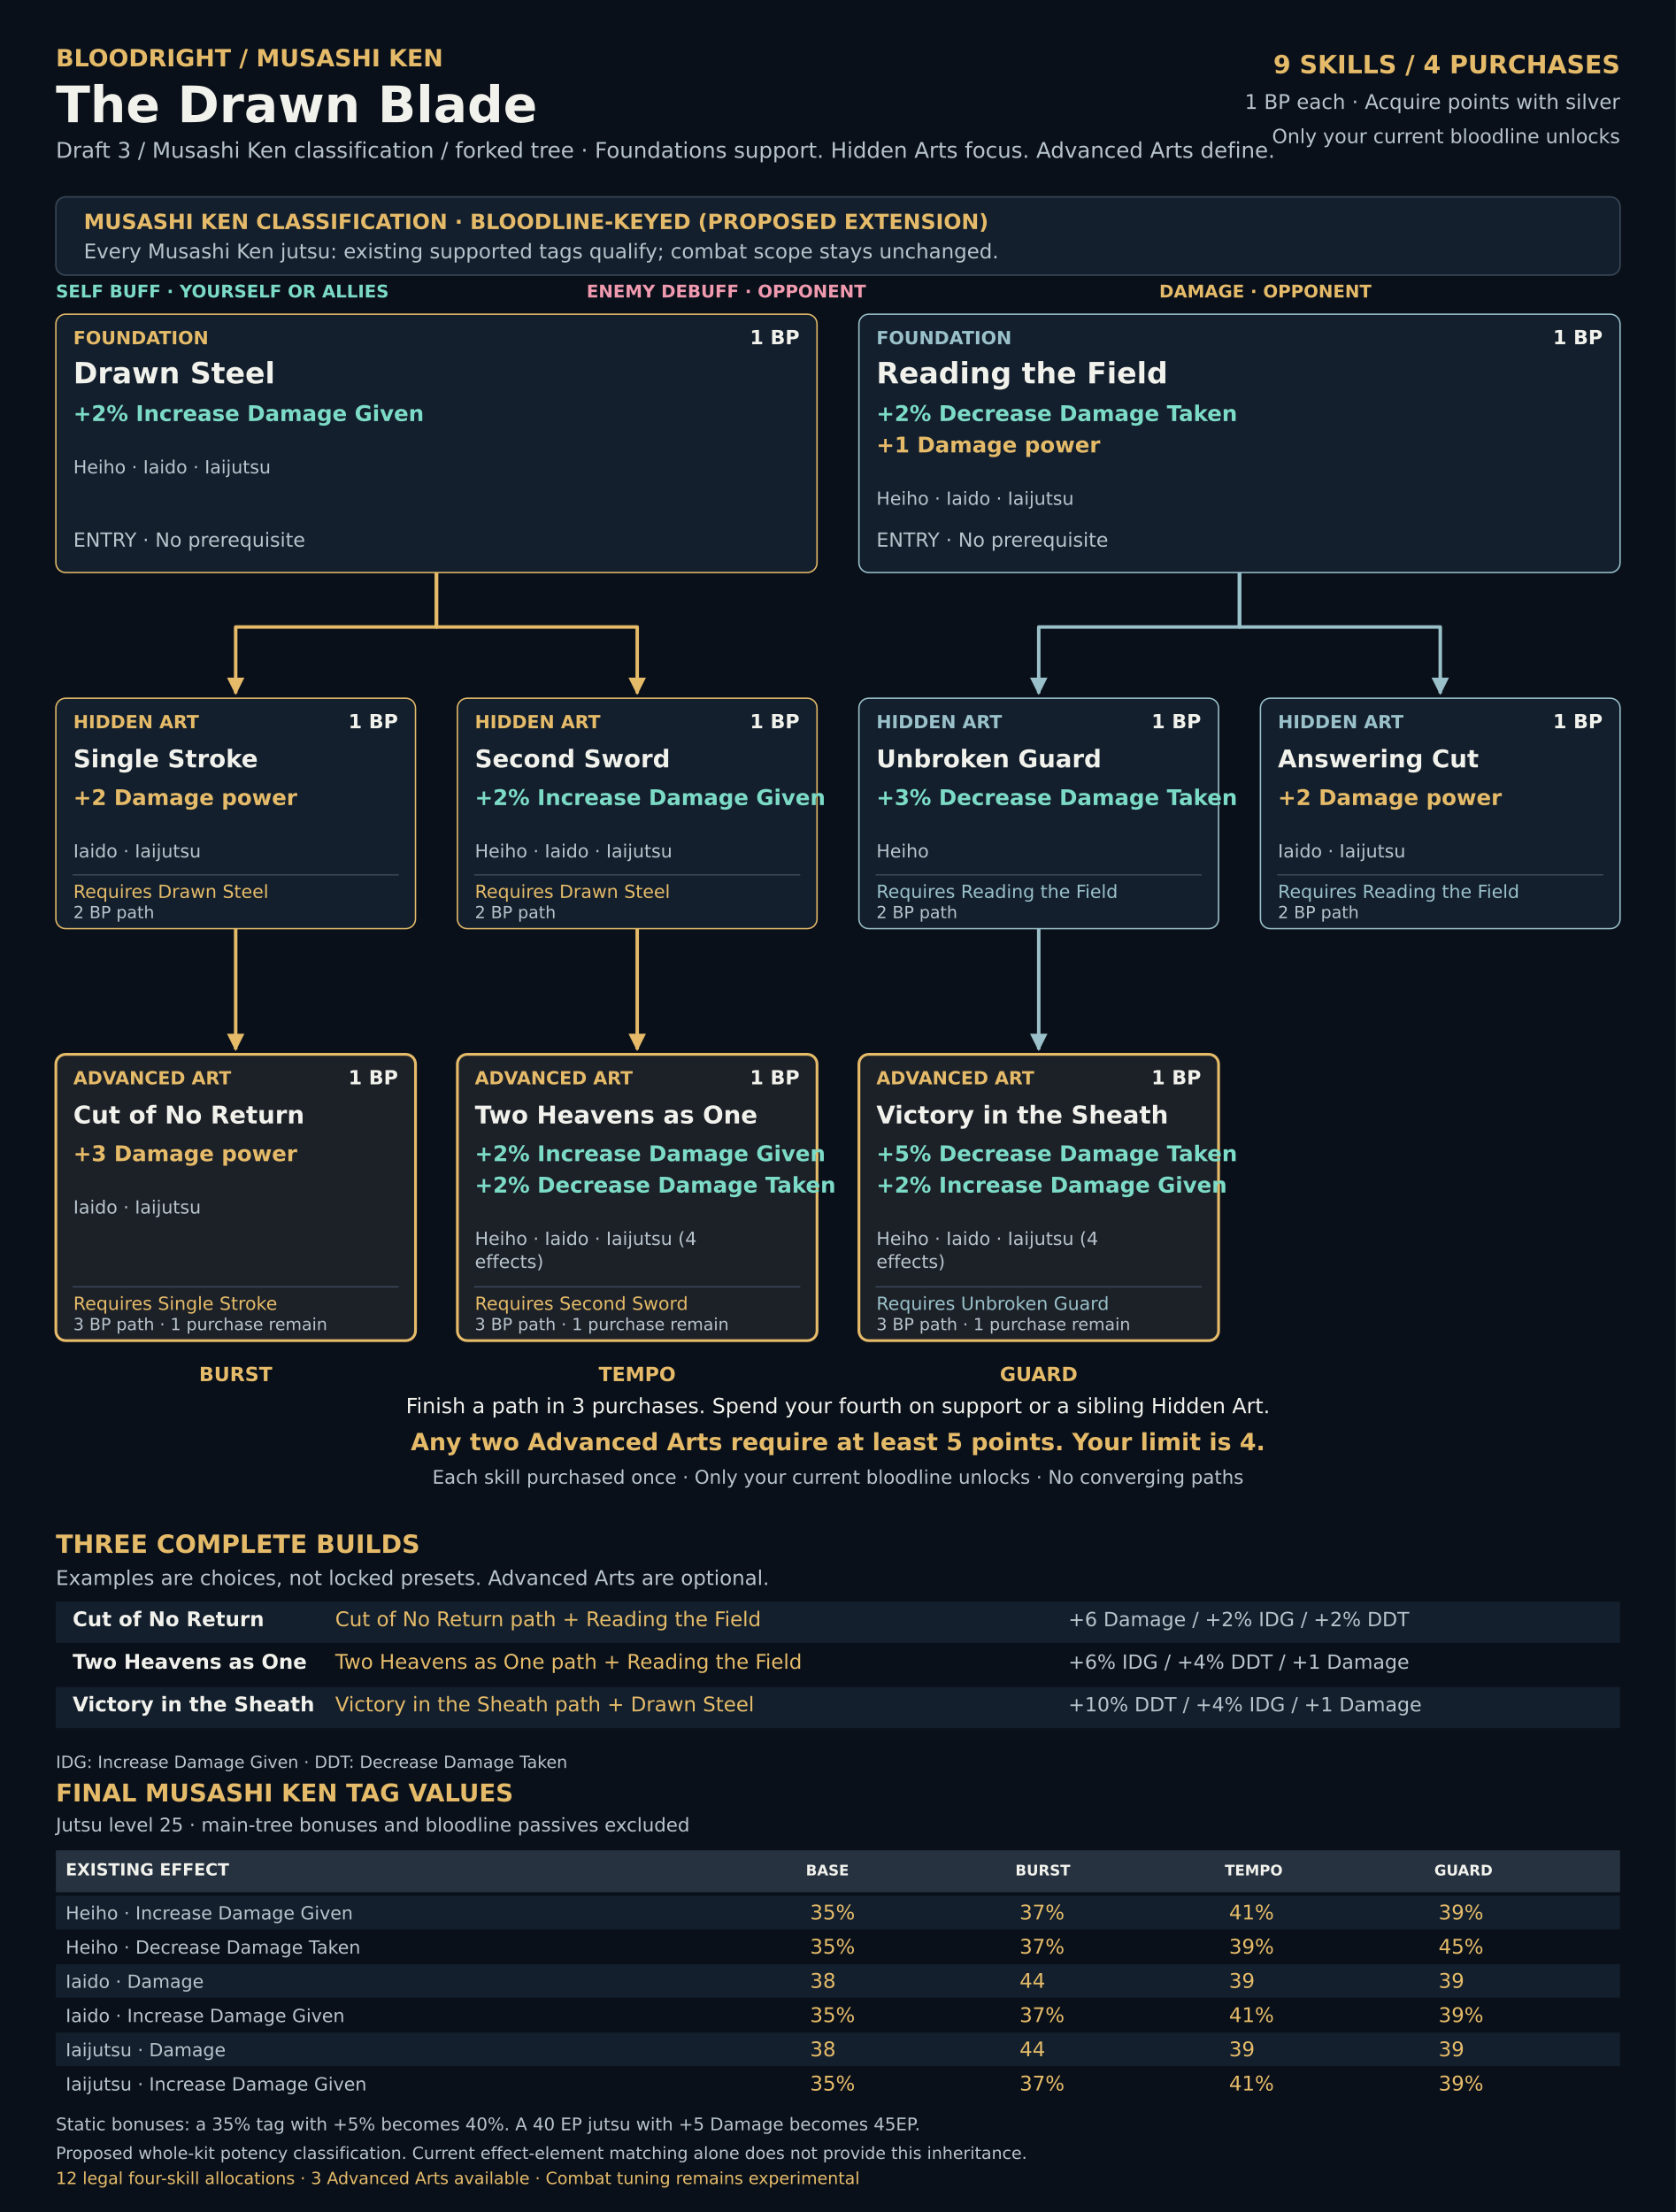
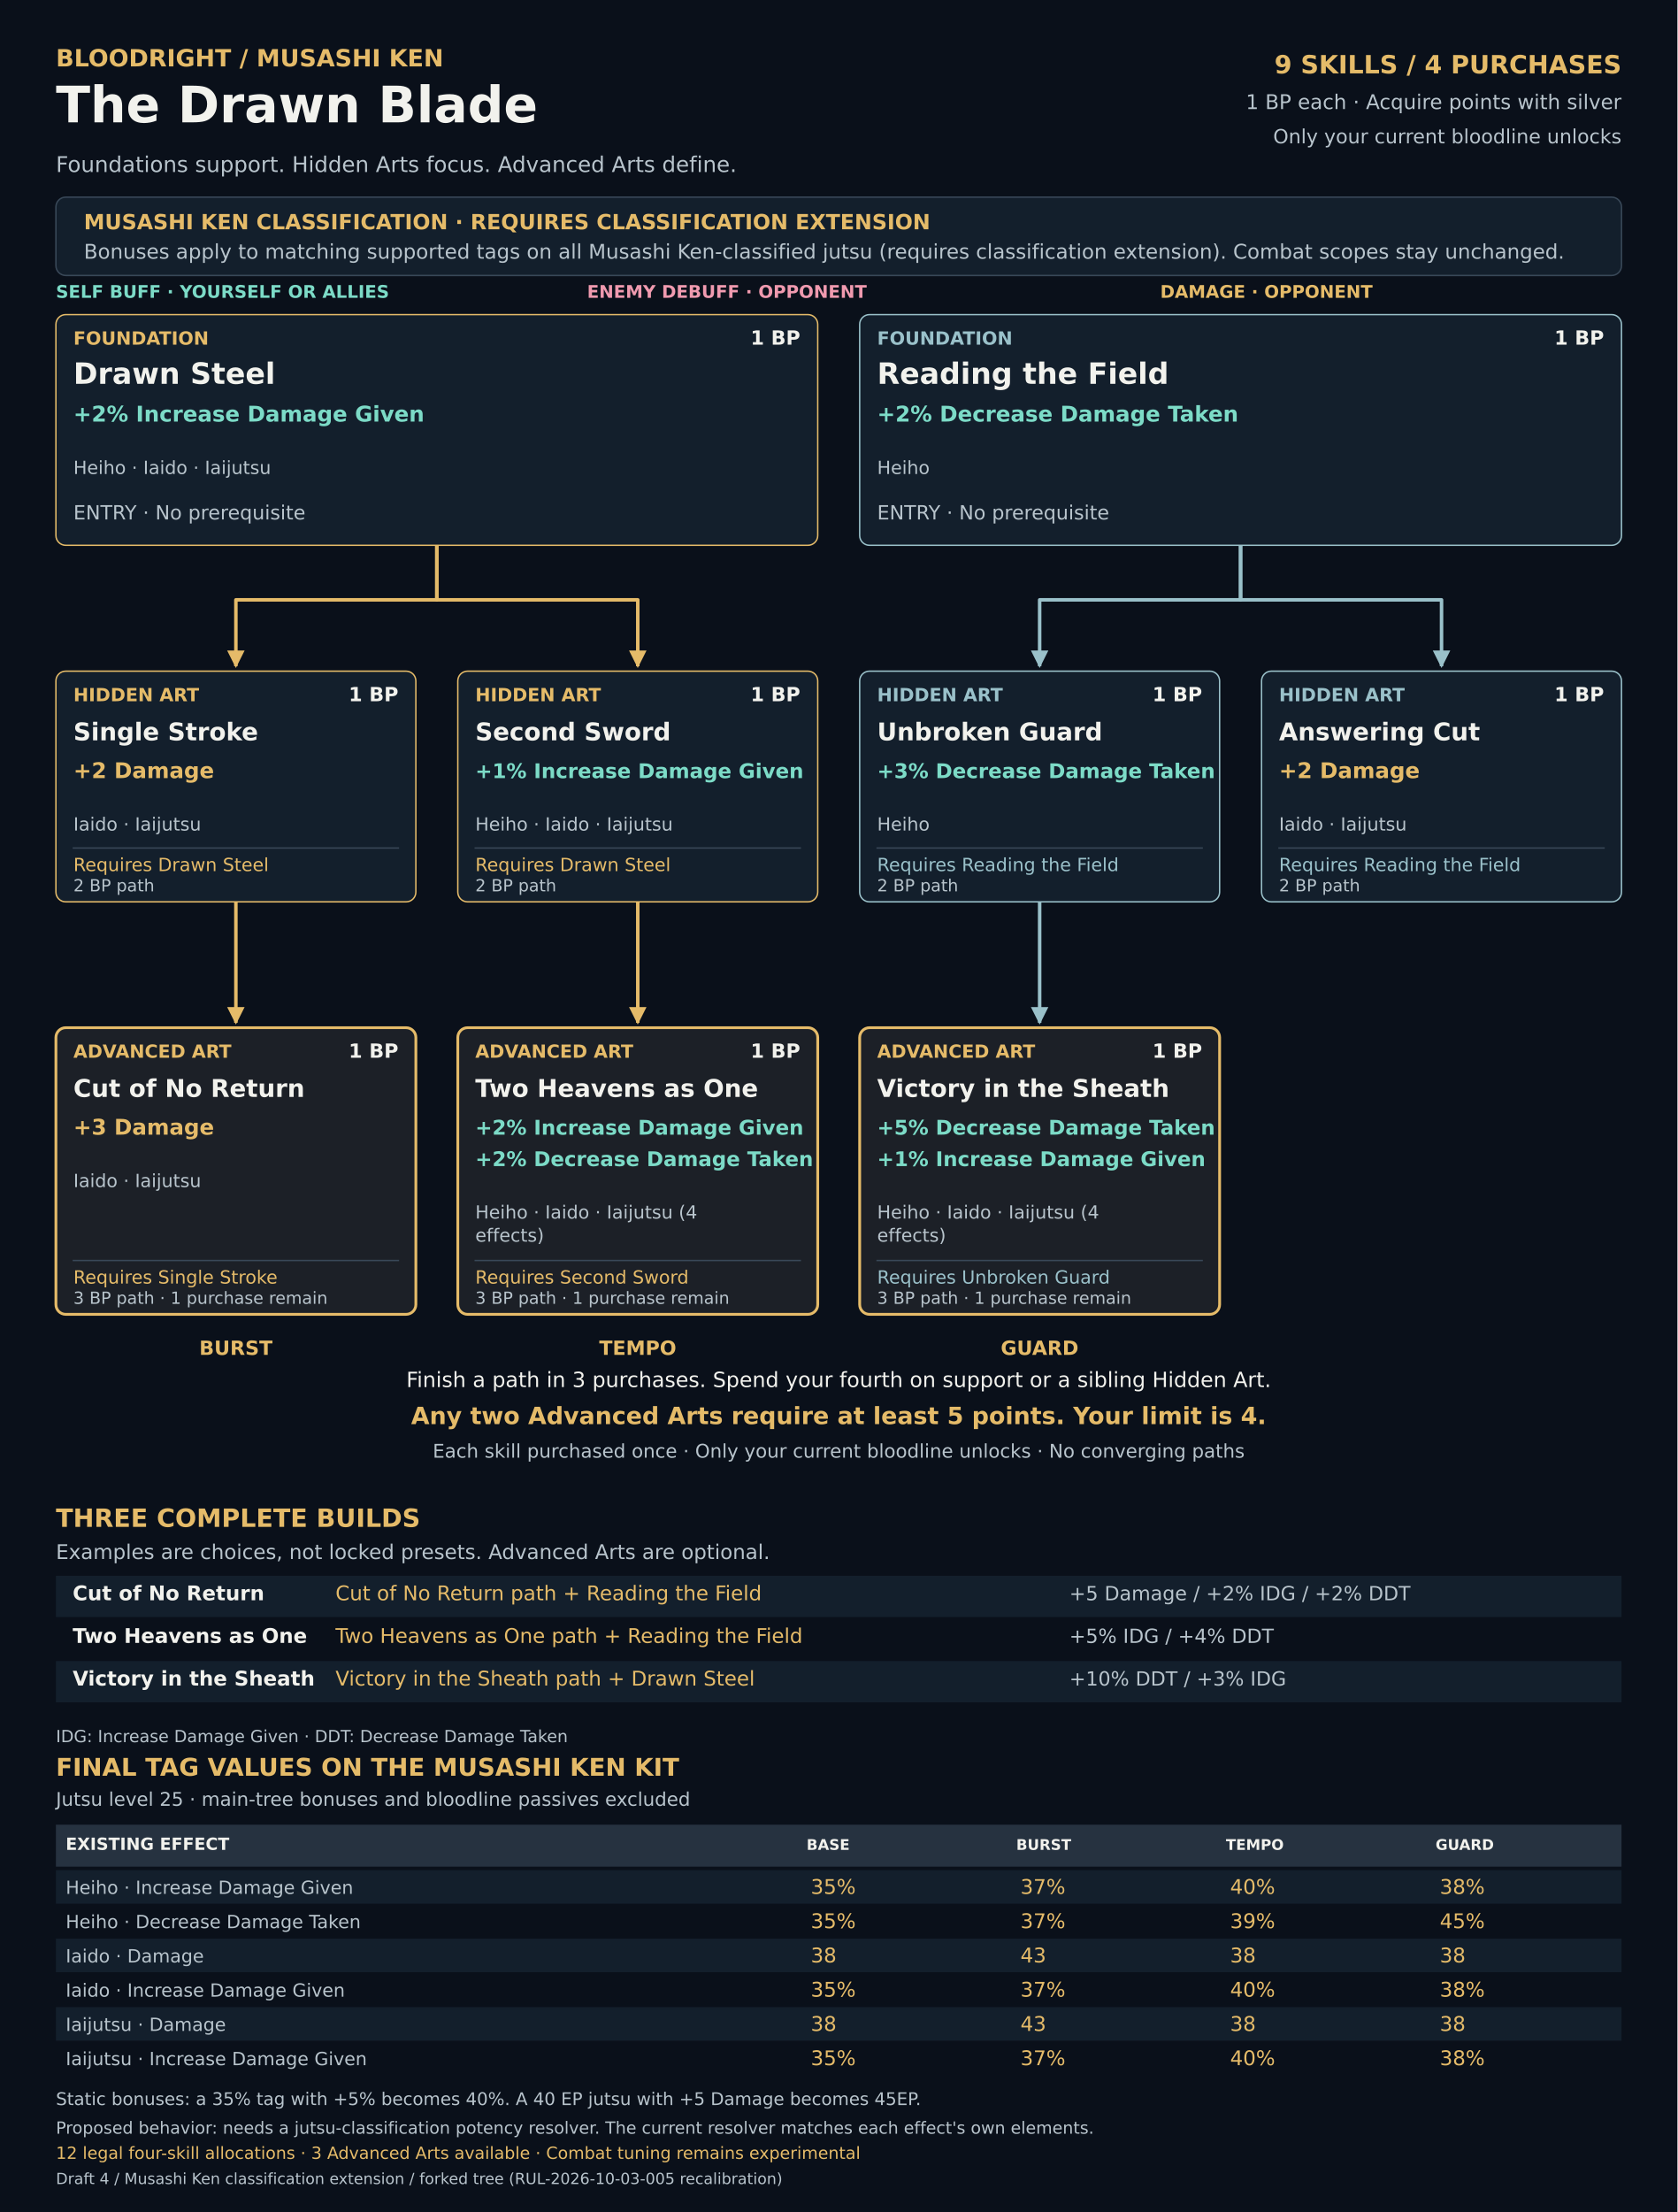
- <svg xmlns="http://www.w3.org/2000/svg" width="2400" height="3168" viewBox="0 0 2400 3168" role="img" aria-labelledby="title desc">
+ <svg xmlns="http://www.w3.org/2000/svg" width="2400" height="3164" viewBox="0 0 2400 3164" role="img" aria-labelledby="title desc">
  <defs>
    <marker id="arrow-0" viewBox="0 0 10 10" refX="9" refY="5" markerWidth="5" markerHeight="5" orient="auto">
      <path d="M0 0L10 5L0 10Z" fill="#e5bb69" />
    </marker>
    <marker id="arrow-1" viewBox="0 0 10 10" refX="9" refY="5" markerWidth="5" markerHeight="5" orient="auto">
      <path d="M0 0L10 5L0 10Z" fill="#9ac1ca" />
    </marker>
    <marker id="arrow-2" viewBox="0 0 10 10" refX="9" refY="5" markerWidth="5" markerHeight="5" orient="auto">
      <path d="M0 0L10 5L0 10Z" fill="#b8d98d" />
    </marker>
    <marker id="arrow-3" viewBox="0 0 10 10" refX="9" refY="5" markerWidth="5" markerHeight="5" orient="auto">
      <path d="M0 0L10 5L0 10Z" fill="#d9a6e0" />
    </marker>
  </defs>
  <g font-family="DejaVu Sans, sans-serif">
-     <rect x="0" y="0" width="2400" height="3168" rx="0" fill="#0a101a" />
+     <rect x="0" y="0" width="2400" height="3164" rx="0" fill="#0a101a" />
    <text x="80" y="95" font-size="34" font-weight="700" fill="#e5bb69" text-anchor="start">BLOODRIGHT / MUSASHI KEN</text>
    <text x="80" y="175" font-size="72" font-weight="700" fill="#f2f2ed" text-anchor="start">The Drawn Blade</text>
-     <text x="80" y="226" font-size="31" font-weight="400" fill="#b8c4cc" text-anchor="start">Draft 3 / Musashi Ken classification / forked tree · Foundations support. Hidden Arts focus. Advanced Arts define.</text>
+     <text x="80" y="246" font-size="31" font-weight="400" fill="#b8c4cc" text-anchor="start">Foundations support. Hidden Arts focus. Advanced Arts define.</text>
    <text x="2320" y="105" font-size="36" font-weight="700" fill="#e5bb69" text-anchor="end">9 SKILLS  /  4 PURCHASES</text>
    <text x="2320" y="156" font-size="29" font-weight="400" fill="#b8c4cc" text-anchor="end">1 BP each · Acquire points with silver</text>
    <text x="2320" y="205" font-size="28" font-weight="400" fill="#b8c4cc" text-anchor="end">Only your current bloodline unlocks</text>
    <rect x="80" y="282" width="2240" height="112" rx="14" fill="#131f2c" stroke="#394858" stroke-width="2" />
-     <text x="120" y="328" font-size="30" font-weight="700" fill="#e5bb69" text-anchor="start">MUSASHI KEN CLASSIFICATION · BLOODLINE-KEYED (PROPOSED EXTENSION)</text>
-     <text x="120" y="370" font-size="29" font-weight="400" fill="#b8c4cc" text-anchor="start">Every Musashi Ken jutsu: existing supported tags qualify; combat scope stays unchanged.</text>
+     <text x="120" y="328" font-size="30" font-weight="700" fill="#e5bb69" text-anchor="start">MUSASHI KEN CLASSIFICATION · REQUIRES CLASSIFICATION EXTENSION</text>
+     <text x="120" y="370" font-size="29" font-weight="400" fill="#b8c4cc" text-anchor="start">Bonuses apply to matching supported tags on all Musashi Ken-classified jutsu (requires classification extension). Combat scopes stay unchanged.</text>
    <text x="80" y="426" font-size="25" font-weight="700" fill="#7cdbc7" text-anchor="start">SELF BUFF · YOURSELF OR ALLIES</text>
    <text x="840" y="426" font-size="25" font-weight="700" fill="#f09aaf" text-anchor="start">ENEMY DEBUFF · OPPONENT</text>
    <text x="1660" y="426" font-size="25" font-weight="700" fill="#e5bb69" text-anchor="start">DAMAGE · OPPONENT</text>
-     <path id="edge-02-03" data-from="02" data-to="03" d="M337.5 1330 V1503" fill="none" stroke="#e5bb69" stroke-width="5" stroke-linejoin="round" marker-end="url(#arrow-0)" />
-     <path id="edge-04-05" data-from="04" data-to="05" d="M912.5 1330 V1503" fill="none" stroke="#e5bb69" stroke-width="5" stroke-linejoin="round" marker-end="url(#arrow-0)" />
-     <path id="edge-01-02" data-from="01" data-to="02" d="M625 820 V898 H337.5 V993" fill="none" stroke="#e5bb69" stroke-width="5" stroke-linejoin="round" marker-end="url(#arrow-0)" />
-     <path id="edge-01-04" data-from="01" data-to="04" d="M625 820 V898 H912.5 V993" fill="none" stroke="#e5bb69" stroke-width="5" stroke-linejoin="round" marker-end="url(#arrow-0)" />
-     <path id="edge-07-08" data-from="07" data-to="08" d="M1487.5 1330 V1503" fill="none" stroke="#9ac1ca" stroke-width="5" stroke-linejoin="round" marker-end="url(#arrow-1)" />
-     <path id="edge-06-07" data-from="06" data-to="07" d="M1775 820 V898 H1487.5 V993" fill="none" stroke="#9ac1ca" stroke-width="5" stroke-linejoin="round" marker-end="url(#arrow-1)" />
-     <path id="edge-06-09" data-from="06" data-to="09" d="M1775 820 V898 H2062.5 V993" fill="none" stroke="#9ac1ca" stroke-width="5" stroke-linejoin="round" marker-end="url(#arrow-1)" />
+     <path id="edge-02-03" data-from="02" data-to="03" d="M337.5 1290 V1463" fill="none" stroke="#e5bb69" stroke-width="5" stroke-linejoin="round" marker-end="url(#arrow-0)" />
+     <path id="edge-04-05" data-from="04" data-to="05" d="M912.5 1290 V1463" fill="none" stroke="#e5bb69" stroke-width="5" stroke-linejoin="round" marker-end="url(#arrow-0)" />
+     <path id="edge-01-02" data-from="01" data-to="02" d="M625 780 V858 H337.5 V953" fill="none" stroke="#e5bb69" stroke-width="5" stroke-linejoin="round" marker-end="url(#arrow-0)" />
+     <path id="edge-01-04" data-from="01" data-to="04" d="M625 780 V858 H912.5 V953" fill="none" stroke="#e5bb69" stroke-width="5" stroke-linejoin="round" marker-end="url(#arrow-0)" />
+     <path id="edge-07-08" data-from="07" data-to="08" d="M1487.5 1290 V1463" fill="none" stroke="#9ac1ca" stroke-width="5" stroke-linejoin="round" marker-end="url(#arrow-1)" />
+     <path id="edge-06-07" data-from="06" data-to="07" d="M1775 780 V858 H1487.5 V953" fill="none" stroke="#9ac1ca" stroke-width="5" stroke-linejoin="round" marker-end="url(#arrow-1)" />
+     <path id="edge-06-09" data-from="06" data-to="09" d="M1775 780 V858 H2062.5 V953" fill="none" stroke="#9ac1ca" stroke-width="5" stroke-linejoin="round" marker-end="url(#arrow-1)" />
    <g id="node-01" data-cost="1" data-prerequisites="" data-potency-classification="Musashi Ken">
-       <rect x="80" y="450" width="1090" height="370" rx="14" fill="#131f2c" stroke="#e5bb69" stroke-width="2" />
+       <rect x="80" y="450" width="1090" height="330" rx="14" fill="#131f2c" stroke="#e5bb69" stroke-width="2" />
      <text x="105.0" y="493" font-size="26" font-weight="700" fill="#e5bb69" text-anchor="start">FOUNDATION</text>
      <text x="1145.0" y="493" font-size="28" font-weight="700" fill="#f2f2ed" text-anchor="end">1 BP</text>
      <text x="105.0" y="549" font-size="42" font-weight="700" fill="#f2f2ed" text-anchor="start">Drawn Steel</text>
      <text x="105.0" y="603" font-size="31" font-weight="700" fill="#7cdbc7" text-anchor="start">+2% Increase Damage Given</text>
      <text x="105.0" y="678" font-size="26" font-weight="400" fill="#b8c4cc" text-anchor="start">Heiho · Iaido · Iaijutsu</text>
-       <text x="105.0" y="783" font-size="28" font-weight="400" fill="#b8c4cc" text-anchor="start">ENTRY · No prerequisite</text>
+       <text x="105.0" y="743" font-size="28" font-weight="400" fill="#b8c4cc" text-anchor="start">ENTRY · No prerequisite</text>
    </g>
    <g id="node-06" data-cost="1" data-prerequisites="" data-potency-classification="Musashi Ken">
-       <rect x="1230" y="450" width="1090" height="370" rx="14" fill="#131f2c" stroke="#9ac1ca" stroke-width="2" />
+       <rect x="1230" y="450" width="1090" height="330" rx="14" fill="#131f2c" stroke="#9ac1ca" stroke-width="2" />
      <text x="1255.0" y="493" font-size="26" font-weight="700" fill="#9ac1ca" text-anchor="start">FOUNDATION</text>
      <text x="2295.0" y="493" font-size="28" font-weight="700" fill="#f2f2ed" text-anchor="end">1 BP</text>
      <text x="1255.0" y="549" font-size="42" font-weight="700" fill="#f2f2ed" text-anchor="start">Reading the Field</text>
      <text x="1255.0" y="603" font-size="31" font-weight="700" fill="#7cdbc7" text-anchor="start">+2% Decrease Damage Taken</text>
-       <text x="1255.0" y="648" font-size="31" font-weight="700" fill="#e5bb69" text-anchor="start">+1 Damage power</text>
-       <text x="1255.0" y="723" font-size="26" font-weight="400" fill="#b8c4cc" text-anchor="start">Heiho · Iaido · Iaijutsu</text>
-       <text x="1255.0" y="783" font-size="28" font-weight="400" fill="#b8c4cc" text-anchor="start">ENTRY · No prerequisite</text>
+       <text x="1255.0" y="678" font-size="26" font-weight="400" fill="#b8c4cc" text-anchor="start">Heiho</text>
+       <text x="1255.0" y="743" font-size="28" font-weight="400" fill="#b8c4cc" text-anchor="start">ENTRY · No prerequisite</text>
    </g>
    <g id="node-02" data-cost="1" data-prerequisites="01" data-potency-classification="Musashi Ken">
-       <rect x="80" y="1000" width="515" height="330" rx="14" fill="#131f2c" stroke="#e5bb69" stroke-width="2" />
-       <text x="105.0" y="1043" font-size="26" font-weight="700" fill="#e5bb69" text-anchor="start">HIDDEN ART</text>
-       <text x="570.0" y="1043" font-size="28" font-weight="700" fill="#f2f2ed" text-anchor="end">1 BP</text>
-       <text x="105.0" y="1099" font-size="35" font-weight="700" fill="#f2f2ed" text-anchor="start">Single Stroke</text>
-       <text x="105.0" y="1153" font-size="31" font-weight="700" fill="#e5bb69" text-anchor="start">+2 Damage power</text>
-       <text x="105.0" y="1228" font-size="26" font-weight="400" fill="#b8c4cc" text-anchor="start">Iaido · Iaijutsu</text>
-       <path d="M104 1253 L571 1253" fill="none" stroke="#394858" stroke-width="2" />
-       <text x="105.0" y="1286" font-size="26" font-weight="400" fill="#e5bb69" text-anchor="start">Requires Drawn Steel</text>
-       <text x="105.0" y="1315" font-size="24" font-weight="400" fill="#b8c4cc" text-anchor="start">2 BP path</text>
+       <rect x="80" y="960" width="515" height="330" rx="14" fill="#131f2c" stroke="#e5bb69" stroke-width="2" />
+       <text x="105.0" y="1003" font-size="26" font-weight="700" fill="#e5bb69" text-anchor="start">HIDDEN ART</text>
+       <text x="570.0" y="1003" font-size="28" font-weight="700" fill="#f2f2ed" text-anchor="end">1 BP</text>
+       <text x="105.0" y="1059" font-size="35" font-weight="700" fill="#f2f2ed" text-anchor="start">Single Stroke</text>
+       <text x="105.0" y="1113" font-size="31" font-weight="700" fill="#e5bb69" text-anchor="start">+2 Damage</text>
+       <text x="105.0" y="1188" font-size="26" font-weight="400" fill="#b8c4cc" text-anchor="start">Iaido · Iaijutsu</text>
+       <path d="M104 1213 L571 1213" fill="none" stroke="#394858" stroke-width="2" />
+       <text x="105.0" y="1246" font-size="26" font-weight="400" fill="#e5bb69" text-anchor="start">Requires Drawn Steel</text>
+       <text x="105.0" y="1275" font-size="24" font-weight="400" fill="#b8c4cc" text-anchor="start">2 BP path</text>
    </g>
    <g id="node-04" data-cost="1" data-prerequisites="01" data-potency-classification="Musashi Ken">
-       <rect x="655" y="1000" width="515" height="330" rx="14" fill="#131f2c" stroke="#e5bb69" stroke-width="2" />
-       <text x="680.0" y="1043" font-size="26" font-weight="700" fill="#e5bb69" text-anchor="start">HIDDEN ART</text>
-       <text x="1145.0" y="1043" font-size="28" font-weight="700" fill="#f2f2ed" text-anchor="end">1 BP</text>
-       <text x="680.0" y="1099" font-size="35" font-weight="700" fill="#f2f2ed" text-anchor="start">Second Sword</text>
-       <text x="680.0" y="1153" font-size="31" font-weight="700" fill="#7cdbc7" text-anchor="start">+2% Increase Damage Given</text>
-       <text x="680.0" y="1228" font-size="26" font-weight="400" fill="#b8c4cc" text-anchor="start">Heiho · Iaido · Iaijutsu</text>
-       <path d="M679 1253 L1146 1253" fill="none" stroke="#394858" stroke-width="2" />
-       <text x="680.0" y="1286" font-size="26" font-weight="400" fill="#e5bb69" text-anchor="start">Requires Drawn Steel</text>
-       <text x="680.0" y="1315" font-size="24" font-weight="400" fill="#b8c4cc" text-anchor="start">2 BP path</text>
+       <rect x="655" y="960" width="515" height="330" rx="14" fill="#131f2c" stroke="#e5bb69" stroke-width="2" />
+       <text x="680.0" y="1003" font-size="26" font-weight="700" fill="#e5bb69" text-anchor="start">HIDDEN ART</text>
+       <text x="1145.0" y="1003" font-size="28" font-weight="700" fill="#f2f2ed" text-anchor="end">1 BP</text>
+       <text x="680.0" y="1059" font-size="35" font-weight="700" fill="#f2f2ed" text-anchor="start">Second Sword</text>
+       <text x="680.0" y="1113" font-size="29" font-weight="700" fill="#7cdbc7" text-anchor="start">+1% Increase Damage Given</text>
+       <text x="680.0" y="1188" font-size="26" font-weight="400" fill="#b8c4cc" text-anchor="start">Heiho · Iaido · Iaijutsu</text>
+       <path d="M679 1213 L1146 1213" fill="none" stroke="#394858" stroke-width="2" />
+       <text x="680.0" y="1246" font-size="26" font-weight="400" fill="#e5bb69" text-anchor="start">Requires Drawn Steel</text>
+       <text x="680.0" y="1275" font-size="24" font-weight="400" fill="#b8c4cc" text-anchor="start">2 BP path</text>
    </g>
    <g id="node-07" data-cost="1" data-prerequisites="06" data-potency-classification="Musashi Ken">
-       <rect x="1230" y="1000" width="515" height="330" rx="14" fill="#131f2c" stroke="#9ac1ca" stroke-width="2" />
-       <text x="1255.0" y="1043" font-size="26" font-weight="700" fill="#9ac1ca" text-anchor="start">HIDDEN ART</text>
-       <text x="1720.0" y="1043" font-size="28" font-weight="700" fill="#f2f2ed" text-anchor="end">1 BP</text>
-       <text x="1255.0" y="1099" font-size="35" font-weight="700" fill="#f2f2ed" text-anchor="start">Unbroken Guard</text>
-       <text x="1255.0" y="1153" font-size="31" font-weight="700" fill="#7cdbc7" text-anchor="start">+3% Decrease Damage Taken</text>
-       <text x="1255.0" y="1228" font-size="26" font-weight="400" fill="#b8c4cc" text-anchor="start">Heiho</text>
-       <path d="M1254 1253 L1721 1253" fill="none" stroke="#394858" stroke-width="2" />
-       <text x="1255.0" y="1286" font-size="26" font-weight="400" fill="#9ac1ca" text-anchor="start">Requires Reading the Field</text>
-       <text x="1255.0" y="1315" font-size="24" font-weight="400" fill="#b8c4cc" text-anchor="start">2 BP path</text>
+       <rect x="1230" y="960" width="515" height="330" rx="14" fill="#131f2c" stroke="#9ac1ca" stroke-width="2" />
+       <text x="1255.0" y="1003" font-size="26" font-weight="700" fill="#9ac1ca" text-anchor="start">HIDDEN ART</text>
+       <text x="1720.0" y="1003" font-size="28" font-weight="700" fill="#f2f2ed" text-anchor="end">1 BP</text>
+       <text x="1255.0" y="1059" font-size="35" font-weight="700" fill="#f2f2ed" text-anchor="start">Unbroken Guard</text>
+       <text x="1255.0" y="1113" font-size="29" font-weight="700" fill="#7cdbc7" text-anchor="start">+3% Decrease Damage Taken</text>
+       <text x="1255.0" y="1188" font-size="26" font-weight="400" fill="#b8c4cc" text-anchor="start">Heiho</text>
+       <path d="M1254 1213 L1721 1213" fill="none" stroke="#394858" stroke-width="2" />
+       <text x="1255.0" y="1246" font-size="26" font-weight="400" fill="#9ac1ca" text-anchor="start">Requires Reading the Field</text>
+       <text x="1255.0" y="1275" font-size="24" font-weight="400" fill="#b8c4cc" text-anchor="start">2 BP path</text>
    </g>
    <g id="node-09" data-cost="1" data-prerequisites="06" data-potency-classification="Musashi Ken">
-       <rect x="1805" y="1000" width="515" height="330" rx="14" fill="#131f2c" stroke="#9ac1ca" stroke-width="2" />
-       <text x="1830.0" y="1043" font-size="26" font-weight="700" fill="#9ac1ca" text-anchor="start">HIDDEN ART</text>
-       <text x="2295.0" y="1043" font-size="28" font-weight="700" fill="#f2f2ed" text-anchor="end">1 BP</text>
-       <text x="1830.0" y="1099" font-size="35" font-weight="700" fill="#f2f2ed" text-anchor="start">Answering Cut</text>
-       <text x="1830.0" y="1153" font-size="31" font-weight="700" fill="#e5bb69" text-anchor="start">+2 Damage power</text>
-       <text x="1830.0" y="1228" font-size="26" font-weight="400" fill="#b8c4cc" text-anchor="start">Iaido · Iaijutsu</text>
-       <path d="M1829 1253 L2296 1253" fill="none" stroke="#394858" stroke-width="2" />
-       <text x="1830.0" y="1286" font-size="26" font-weight="400" fill="#9ac1ca" text-anchor="start">Requires Reading the Field</text>
-       <text x="1830.0" y="1315" font-size="24" font-weight="400" fill="#b8c4cc" text-anchor="start">2 BP path</text>
+       <rect x="1805" y="960" width="515" height="330" rx="14" fill="#131f2c" stroke="#9ac1ca" stroke-width="2" />
+       <text x="1830.0" y="1003" font-size="26" font-weight="700" fill="#9ac1ca" text-anchor="start">HIDDEN ART</text>
+       <text x="2295.0" y="1003" font-size="28" font-weight="700" fill="#f2f2ed" text-anchor="end">1 BP</text>
+       <text x="1830.0" y="1059" font-size="35" font-weight="700" fill="#f2f2ed" text-anchor="start">Answering Cut</text>
+       <text x="1830.0" y="1113" font-size="31" font-weight="700" fill="#e5bb69" text-anchor="start">+2 Damage</text>
+       <text x="1830.0" y="1188" font-size="26" font-weight="400" fill="#b8c4cc" text-anchor="start">Iaido · Iaijutsu</text>
+       <path d="M1829 1213 L2296 1213" fill="none" stroke="#394858" stroke-width="2" />
+       <text x="1830.0" y="1246" font-size="26" font-weight="400" fill="#9ac1ca" text-anchor="start">Requires Reading the Field</text>
+       <text x="1830.0" y="1275" font-size="24" font-weight="400" fill="#b8c4cc" text-anchor="start">2 BP path</text>
    </g>
    <g id="node-03" data-cost="1" data-prerequisites="02" data-potency-classification="Musashi Ken">
-       <rect x="80" y="1510" width="515" height="410" rx="14" fill="#1c2027" stroke="#e5bb69" stroke-width="4" />
-       <text x="105.0" y="1553" font-size="26" font-weight="700" fill="#e5bb69" text-anchor="start">ADVANCED ART</text>
-       <text x="570.0" y="1553" font-size="28" font-weight="700" fill="#f2f2ed" text-anchor="end">1 BP</text>
-       <text x="105.0" y="1609" font-size="35" font-weight="700" fill="#f2f2ed" text-anchor="start">Cut of No Return</text>
-       <text x="105.0" y="1663" font-size="31" font-weight="700" fill="#e5bb69" text-anchor="start">+3 Damage power</text>
-       <text x="105.0" y="1738" font-size="26" font-weight="400" fill="#b8c4cc" text-anchor="start">Iaido · Iaijutsu</text>
-       <path d="M104 1843 L571 1843" fill="none" stroke="#394858" stroke-width="2" />
-       <text x="105.0" y="1876" font-size="26" font-weight="400" fill="#e5bb69" text-anchor="start">Requires Single Stroke</text>
-       <text x="105.0" y="1905" font-size="24" font-weight="400" fill="#b8c4cc" text-anchor="start">3 BP path · 1 purchase remain</text>
+       <rect x="80" y="1470" width="515" height="410" rx="14" fill="#1c2027" stroke="#e5bb69" stroke-width="4" />
+       <text x="105.0" y="1513" font-size="26" font-weight="700" fill="#e5bb69" text-anchor="start">ADVANCED ART</text>
+       <text x="570.0" y="1513" font-size="28" font-weight="700" fill="#f2f2ed" text-anchor="end">1 BP</text>
+       <text x="105.0" y="1569" font-size="35" font-weight="700" fill="#f2f2ed" text-anchor="start">Cut of No Return</text>
+       <text x="105.0" y="1623" font-size="31" font-weight="700" fill="#e5bb69" text-anchor="start">+3 Damage</text>
+       <text x="105.0" y="1698" font-size="26" font-weight="400" fill="#b8c4cc" text-anchor="start">Iaido · Iaijutsu</text>
+       <path d="M104 1803 L571 1803" fill="none" stroke="#394858" stroke-width="2" />
+       <text x="105.0" y="1836" font-size="26" font-weight="400" fill="#e5bb69" text-anchor="start">Requires Single Stroke</text>
+       <text x="105.0" y="1865" font-size="24" font-weight="400" fill="#b8c4cc" text-anchor="start">3 BP path · 1 purchase remain</text>
    </g>
    <g id="node-05" data-cost="1" data-prerequisites="04" data-potency-classification="Musashi Ken">
-       <rect x="655" y="1510" width="515" height="410" rx="14" fill="#1c2027" stroke="#e5bb69" stroke-width="4" />
-       <text x="680.0" y="1553" font-size="26" font-weight="700" fill="#e5bb69" text-anchor="start">ADVANCED ART</text>
-       <text x="1145.0" y="1553" font-size="28" font-weight="700" fill="#f2f2ed" text-anchor="end">1 BP</text>
-       <text x="680.0" y="1609" font-size="35" font-weight="700" fill="#f2f2ed" text-anchor="start">Two Heavens as One</text>
-       <text x="680.0" y="1663" font-size="31" font-weight="700" fill="#7cdbc7" text-anchor="start">+2% Increase Damage Given</text>
-       <text x="680.0" y="1708" font-size="31" font-weight="700" fill="#7cdbc7" text-anchor="start">+2% Decrease Damage Taken</text>
-       <text x="680.0" y="1783" font-size="26" font-weight="400" fill="#b8c4cc" text-anchor="start">Heiho · Iaido · Iaijutsu (4</text>
-       <text x="680.0" y="1816" font-size="26" font-weight="400" fill="#b8c4cc" text-anchor="start">effects)</text>
-       <path d="M679 1843 L1146 1843" fill="none" stroke="#394858" stroke-width="2" />
-       <text x="680.0" y="1876" font-size="26" font-weight="400" fill="#e5bb69" text-anchor="start">Requires Second Sword</text>
-       <text x="680.0" y="1905" font-size="24" font-weight="400" fill="#b8c4cc" text-anchor="start">3 BP path · 1 purchase remain</text>
+       <rect x="655" y="1470" width="515" height="410" rx="14" fill="#1c2027" stroke="#e5bb69" stroke-width="4" />
+       <text x="680.0" y="1513" font-size="26" font-weight="700" fill="#e5bb69" text-anchor="start">ADVANCED ART</text>
+       <text x="1145.0" y="1513" font-size="28" font-weight="700" fill="#f2f2ed" text-anchor="end">1 BP</text>
+       <text x="680.0" y="1569" font-size="35" font-weight="700" fill="#f2f2ed" text-anchor="start">Two Heavens as One</text>
+       <text x="680.0" y="1623" font-size="29" font-weight="700" fill="#7cdbc7" text-anchor="start">+2% Increase Damage Given</text>
+       <text x="680.0" y="1668" font-size="29" font-weight="700" fill="#7cdbc7" text-anchor="start">+2% Decrease Damage Taken</text>
+       <text x="680.0" y="1743" font-size="26" font-weight="400" fill="#b8c4cc" text-anchor="start">Heiho · Iaido · Iaijutsu (4</text>
+       <text x="680.0" y="1776" font-size="26" font-weight="400" fill="#b8c4cc" text-anchor="start">effects)</text>
+       <path d="M679 1803 L1146 1803" fill="none" stroke="#394858" stroke-width="2" />
+       <text x="680.0" y="1836" font-size="26" font-weight="400" fill="#e5bb69" text-anchor="start">Requires Second Sword</text>
+       <text x="680.0" y="1865" font-size="24" font-weight="400" fill="#b8c4cc" text-anchor="start">3 BP path · 1 purchase remain</text>
    </g>
    <g id="node-08" data-cost="1" data-prerequisites="07" data-potency-classification="Musashi Ken">
-       <rect x="1230" y="1510" width="515" height="410" rx="14" fill="#1c2027" stroke="#e5bb69" stroke-width="4" />
-       <text x="1255.0" y="1553" font-size="26" font-weight="700" fill="#e5bb69" text-anchor="start">ADVANCED ART</text>
-       <text x="1720.0" y="1553" font-size="28" font-weight="700" fill="#f2f2ed" text-anchor="end">1 BP</text>
-       <text x="1255.0" y="1609" font-size="35" font-weight="700" fill="#f2f2ed" text-anchor="start">Victory in the Sheath</text>
-       <text x="1255.0" y="1663" font-size="31" font-weight="700" fill="#7cdbc7" text-anchor="start">+5% Decrease Damage Taken</text>
-       <text x="1255.0" y="1708" font-size="31" font-weight="700" fill="#7cdbc7" text-anchor="start">+2% Increase Damage Given</text>
-       <text x="1255.0" y="1783" font-size="26" font-weight="400" fill="#b8c4cc" text-anchor="start">Heiho · Iaido · Iaijutsu (4</text>
-       <text x="1255.0" y="1816" font-size="26" font-weight="400" fill="#b8c4cc" text-anchor="start">effects)</text>
-       <path d="M1254 1843 L1721 1843" fill="none" stroke="#394858" stroke-width="2" />
-       <text x="1255.0" y="1876" font-size="26" font-weight="400" fill="#9ac1ca" text-anchor="start">Requires Unbroken Guard</text>
-       <text x="1255.0" y="1905" font-size="24" font-weight="400" fill="#b8c4cc" text-anchor="start">3 BP path · 1 purchase remain</text>
-     </g>
-     <text x="337.5" y="1978" font-size="28" font-weight="700" fill="#e5bb69" text-anchor="middle">BURST</text>
-     <text x="912.5" y="1978" font-size="28" font-weight="700" fill="#e5bb69" text-anchor="middle">TEMPO</text>
-     <text x="1487.5" y="1978" font-size="28" font-weight="700" fill="#e5bb69" text-anchor="middle">GUARD</text>
-     <text x="1200.0" y="2024" font-size="30" font-weight="400" fill="#f2f2ed" text-anchor="middle">Finish a path in 3 purchases. Spend your fourth on support or a sibling Hidden Art.</text>
-     <text x="1200.0" y="2077" font-size="34" font-weight="700" fill="#e5bb69" text-anchor="middle">Any two Advanced Arts require at least 5 points. Your limit is 4.</text>
-     <text x="1200.0" y="2125" font-size="27" font-weight="400" fill="#b8c4cc" text-anchor="middle">Each skill purchased once · Only your current bloodline unlocks · No converging paths</text>
-     <text x="80" y="2224" font-size="36" font-weight="700" fill="#e5bb69" text-anchor="start">THREE COMPLETE BUILDS</text>
-     <text x="80" y="2270" font-size="29" font-weight="400" fill="#b8c4cc" text-anchor="start">Examples are choices, not locked presets. Advanced Arts are optional.</text>
-     <rect x="80" y="2294" width="2240" height="59" rx="0" fill="#131f2c" />
-     <text x="104" y="2329" font-size="29" font-weight="700" fill="#f2f2ed" text-anchor="start">Cut of No Return</text>
-     <text x="480" y="2329" font-size="29" font-weight="400" fill="#e5bb69" text-anchor="start">Cut of No Return path + Reading the Field</text>
-     <text x="1530" y="2329" font-size="28" font-weight="400" fill="#b8c4cc" text-anchor="start">+6 Damage / +2% IDG / +2% DDT</text>
-     <rect x="80" y="2355" width="2240" height="59" rx="0" fill="#0a101a" />
-     <text x="104" y="2390" font-size="29" font-weight="700" fill="#f2f2ed" text-anchor="start">Two Heavens as One</text>
-     <text x="480" y="2390" font-size="29" font-weight="400" fill="#e5bb69" text-anchor="start">Two Heavens as One path + Reading the Field</text>
-     <text x="1530" y="2390" font-size="28" font-weight="400" fill="#b8c4cc" text-anchor="start">+6% IDG / +4% DDT / +1 Damage</text>
-     <rect x="80" y="2416" width="2240" height="59" rx="0" fill="#131f2c" />
-     <text x="104" y="2451" font-size="29" font-weight="700" fill="#f2f2ed" text-anchor="start">Victory in the Sheath</text>
-     <text x="480" y="2451" font-size="29" font-weight="400" fill="#e5bb69" text-anchor="start">Victory in the Sheath path + Drawn Steel</text>
-     <text x="1530" y="2451" font-size="28" font-weight="400" fill="#b8c4cc" text-anchor="start">+10% DDT / +4% IDG / +1 Damage</text>
-     <text x="80" y="2532" font-size="24" font-weight="400" fill="#b8c4cc" text-anchor="start">IDG: Increase Damage Given · DDT: Decrease Damage Taken</text>
-     <text x="80" y="2580" font-size="35" font-weight="700" fill="#e5bb69" text-anchor="start">FINAL MUSASHI KEN TAG VALUES</text>
-     <text x="80" y="2623" font-size="27" font-weight="400" fill="#b8c4cc" text-anchor="start">Jutsu level 25 · main-tree bonuses and bloodline passives excluded</text>
-     <rect x="80" y="2650" width="2240" height="60" rx="0" fill="#263240" />
-     <text x="94" y="2686" font-size="24" font-weight="700" fill="#f2f2ed" text-anchor="start">EXISTING EFFECT</text>
-     <text x="1154.0" y="2686" font-size="21" font-weight="700" fill="#f2f2ed" text-anchor="start">BASE</text>
-     <text x="1454.0" y="2686" font-size="21" font-weight="700" fill="#f2f2ed" text-anchor="start">BURST</text>
-     <text x="1754.0" y="2686" font-size="21" font-weight="700" fill="#f2f2ed" text-anchor="start">TEMPO</text>
-     <text x="2054.0" y="2686" font-size="21" font-weight="700" fill="#f2f2ed" text-anchor="start">GUARD</text>
-     <rect x="80" y="2715" width="2240" height="48" rx="0" fill="#131f2c" />
-     <text x="94" y="2749" font-size="26" font-weight="400" fill="#b8c4cc" text-anchor="start">Heiho · Increase Damage Given</text>
-     <text x="1160.0" y="2749" font-size="29" font-weight="400" fill="#e5bb69" text-anchor="start">35%</text>
-     <text x="1460.0" y="2749" font-size="29" font-weight="400" fill="#e5bb69" text-anchor="start">37%</text>
-     <text x="1760.0" y="2749" font-size="29" font-weight="400" fill="#e5bb69" text-anchor="start">41%</text>
-     <text x="2060.0" y="2749" font-size="29" font-weight="400" fill="#e5bb69" text-anchor="start">39%</text>
-     <text x="94" y="2798" font-size="26" font-weight="400" fill="#b8c4cc" text-anchor="start">Heiho · Decrease Damage Taken</text>
-     <text x="1160.0" y="2798" font-size="29" font-weight="400" fill="#e5bb69" text-anchor="start">35%</text>
-     <text x="1460.0" y="2798" font-size="29" font-weight="400" fill="#e5bb69" text-anchor="start">37%</text>
-     <text x="1760.0" y="2798" font-size="29" font-weight="400" fill="#e5bb69" text-anchor="start">39%</text>
-     <text x="2060.0" y="2798" font-size="29" font-weight="400" fill="#e5bb69" text-anchor="start">45%</text>
-     <rect x="80" y="2813" width="2240" height="48" rx="0" fill="#131f2c" />
-     <text x="94" y="2847" font-size="26" font-weight="400" fill="#b8c4cc" text-anchor="start">Iaido · Damage</text>
-     <text x="1160.0" y="2847" font-size="29" font-weight="400" fill="#e5bb69" text-anchor="start">38</text>
-     <text x="1460.0" y="2847" font-size="29" font-weight="400" fill="#e5bb69" text-anchor="start">44</text>
-     <text x="1760.0" y="2847" font-size="29" font-weight="400" fill="#e5bb69" text-anchor="start">39</text>
-     <text x="2060.0" y="2847" font-size="29" font-weight="400" fill="#e5bb69" text-anchor="start">39</text>
-     <text x="94" y="2896" font-size="26" font-weight="400" fill="#b8c4cc" text-anchor="start">Iaido · Increase Damage Given</text>
-     <text x="1160.0" y="2896" font-size="29" font-weight="400" fill="#e5bb69" text-anchor="start">35%</text>
-     <text x="1460.0" y="2896" font-size="29" font-weight="400" fill="#e5bb69" text-anchor="start">37%</text>
-     <text x="1760.0" y="2896" font-size="29" font-weight="400" fill="#e5bb69" text-anchor="start">41%</text>
-     <text x="2060.0" y="2896" font-size="29" font-weight="400" fill="#e5bb69" text-anchor="start">39%</text>
-     <rect x="80" y="2911" width="2240" height="48" rx="0" fill="#131f2c" />
-     <text x="94" y="2945" font-size="26" font-weight="400" fill="#b8c4cc" text-anchor="start">Iaijutsu · Damage</text>
-     <text x="1160.0" y="2945" font-size="29" font-weight="400" fill="#e5bb69" text-anchor="start">38</text>
-     <text x="1460.0" y="2945" font-size="29" font-weight="400" fill="#e5bb69" text-anchor="start">44</text>
-     <text x="1760.0" y="2945" font-size="29" font-weight="400" fill="#e5bb69" text-anchor="start">39</text>
-     <text x="2060.0" y="2945" font-size="29" font-weight="400" fill="#e5bb69" text-anchor="start">39</text>
-     <text x="94" y="2994" font-size="26" font-weight="400" fill="#b8c4cc" text-anchor="start">Iaijutsu · Increase Damage Given</text>
-     <text x="1160.0" y="2994" font-size="29" font-weight="400" fill="#e5bb69" text-anchor="start">35%</text>
-     <text x="1460.0" y="2994" font-size="29" font-weight="400" fill="#e5bb69" text-anchor="start">37%</text>
-     <text x="1760.0" y="2994" font-size="29" font-weight="400" fill="#e5bb69" text-anchor="start">41%</text>
-     <text x="2060.0" y="2994" font-size="29" font-weight="400" fill="#e5bb69" text-anchor="start">39%</text>
-     <text x="80" y="3051" font-size="25" font-weight="400" fill="#b8c4cc" text-anchor="start">Static bonuses: a 35% tag with +5% becomes 40%. A 40 EP jutsu with +5 Damage becomes 45EP.</text>
-     <text x="80" y="3092" font-size="24" font-weight="400" fill="#b8c4cc" text-anchor="start">Proposed whole-kit potency classification. Current effect-element matching alone does not provide this inheritance.</text>
-     <text x="80" y="3128" font-size="24" font-weight="400" fill="#e5bb69" text-anchor="start">12 legal four-skill allocations · 3 Advanced Arts available · Combat tuning remains experimental</text>
+       <rect x="1230" y="1470" width="515" height="410" rx="14" fill="#1c2027" stroke="#e5bb69" stroke-width="4" />
+       <text x="1255.0" y="1513" font-size="26" font-weight="700" fill="#e5bb69" text-anchor="start">ADVANCED ART</text>
+       <text x="1720.0" y="1513" font-size="28" font-weight="700" fill="#f2f2ed" text-anchor="end">1 BP</text>
+       <text x="1255.0" y="1569" font-size="35" font-weight="700" fill="#f2f2ed" text-anchor="start">Victory in the Sheath</text>
+       <text x="1255.0" y="1623" font-size="29" font-weight="700" fill="#7cdbc7" text-anchor="start">+5% Decrease Damage Taken</text>
+       <text x="1255.0" y="1668" font-size="29" font-weight="700" fill="#7cdbc7" text-anchor="start">+1% Increase Damage Given</text>
+       <text x="1255.0" y="1743" font-size="26" font-weight="400" fill="#b8c4cc" text-anchor="start">Heiho · Iaido · Iaijutsu (4</text>
+       <text x="1255.0" y="1776" font-size="26" font-weight="400" fill="#b8c4cc" text-anchor="start">effects)</text>
+       <path d="M1254 1803 L1721 1803" fill="none" stroke="#394858" stroke-width="2" />
+       <text x="1255.0" y="1836" font-size="26" font-weight="400" fill="#9ac1ca" text-anchor="start">Requires Unbroken Guard</text>
+       <text x="1255.0" y="1865" font-size="24" font-weight="400" fill="#b8c4cc" text-anchor="start">3 BP path · 1 purchase remain</text>
+     </g>
+     <text x="337.5" y="1938" font-size="28" font-weight="700" fill="#e5bb69" text-anchor="middle">BURST</text>
+     <text x="912.5" y="1938" font-size="28" font-weight="700" fill="#e5bb69" text-anchor="middle">TEMPO</text>
+     <text x="1487.5" y="1938" font-size="28" font-weight="700" fill="#e5bb69" text-anchor="middle">GUARD</text>
+     <text x="1200.0" y="1984" font-size="30" font-weight="400" fill="#f2f2ed" text-anchor="middle">Finish a path in 3 purchases. Spend your fourth on support or a sibling Hidden Art.</text>
+     <text x="1200.0" y="2037" font-size="34" font-weight="700" fill="#e5bb69" text-anchor="middle">Any two Advanced Arts require at least 5 points. Your limit is 4.</text>
+     <text x="1200.0" y="2085" font-size="27" font-weight="400" fill="#b8c4cc" text-anchor="middle">Each skill purchased once · Only your current bloodline unlocks · No converging paths</text>
+     <text x="80" y="2184" font-size="36" font-weight="700" fill="#e5bb69" text-anchor="start">THREE COMPLETE BUILDS</text>
+     <text x="80" y="2230" font-size="29" font-weight="400" fill="#b8c4cc" text-anchor="start">Examples are choices, not locked presets. Advanced Arts are optional.</text>
+     <rect x="80" y="2254" width="2240" height="59" rx="0" fill="#131f2c" />
+     <text x="104" y="2289" font-size="29" font-weight="700" fill="#f2f2ed" text-anchor="start">Cut of No Return</text>
+     <text x="480" y="2289" font-size="29" font-weight="400" fill="#e5bb69" text-anchor="start">Cut of No Return path + Reading the Field</text>
+     <text x="1530" y="2289" font-size="28" font-weight="400" fill="#b8c4cc" text-anchor="start">+5 Damage / +2% IDG / +2% DDT</text>
+     <rect x="80" y="2315" width="2240" height="59" rx="0" fill="#0a101a" />
+     <text x="104" y="2350" font-size="29" font-weight="700" fill="#f2f2ed" text-anchor="start">Two Heavens as One</text>
+     <text x="480" y="2350" font-size="29" font-weight="400" fill="#e5bb69" text-anchor="start">Two Heavens as One path + Reading the Field</text>
+     <text x="1530" y="2350" font-size="28" font-weight="400" fill="#b8c4cc" text-anchor="start">+5% IDG / +4% DDT</text>
+     <rect x="80" y="2376" width="2240" height="59" rx="0" fill="#131f2c" />
+     <text x="104" y="2411" font-size="29" font-weight="700" fill="#f2f2ed" text-anchor="start">Victory in the Sheath</text>
+     <text x="480" y="2411" font-size="29" font-weight="400" fill="#e5bb69" text-anchor="start">Victory in the Sheath path + Drawn Steel</text>
+     <text x="1530" y="2411" font-size="28" font-weight="400" fill="#b8c4cc" text-anchor="start">+10% DDT / +3% IDG</text>
+     <text x="80" y="2492" font-size="24" font-weight="400" fill="#b8c4cc" text-anchor="start">IDG: Increase Damage Given · DDT: Decrease Damage Taken</text>
+     <text x="80" y="2540" font-size="35" font-weight="700" fill="#e5bb69" text-anchor="start">FINAL TAG VALUES ON THE MUSASHI KEN KIT</text>
+     <text x="80" y="2583" font-size="27" font-weight="400" fill="#b8c4cc" text-anchor="start">Jutsu level 25 · main-tree bonuses and bloodline passives excluded</text>
+     <rect x="80" y="2610" width="2240" height="60" rx="0" fill="#263240" />
+     <text x="94" y="2646" font-size="24" font-weight="700" fill="#f2f2ed" text-anchor="start">EXISTING EFFECT</text>
+     <text x="1154.0" y="2646" font-size="21" font-weight="700" fill="#f2f2ed" text-anchor="start">BASE</text>
+     <text x="1454.0" y="2646" font-size="21" font-weight="700" fill="#f2f2ed" text-anchor="start">BURST</text>
+     <text x="1754.0" y="2646" font-size="21" font-weight="700" fill="#f2f2ed" text-anchor="start">TEMPO</text>
+     <text x="2054.0" y="2646" font-size="21" font-weight="700" fill="#f2f2ed" text-anchor="start">GUARD</text>
+     <rect x="80" y="2675" width="2240" height="48" rx="0" fill="#131f2c" />
+     <text x="94" y="2709" font-size="26" font-weight="400" fill="#b8c4cc" text-anchor="start">Heiho · Increase Damage Given</text>
+     <text x="1160.0" y="2709" font-size="29" font-weight="400" fill="#e5bb69" text-anchor="start">35%</text>
+     <text x="1460.0" y="2709" font-size="29" font-weight="400" fill="#e5bb69" text-anchor="start">37%</text>
+     <text x="1760.0" y="2709" font-size="29" font-weight="400" fill="#e5bb69" text-anchor="start">40%</text>
+     <text x="2060.0" y="2709" font-size="29" font-weight="400" fill="#e5bb69" text-anchor="start">38%</text>
+     <text x="94" y="2758" font-size="26" font-weight="400" fill="#b8c4cc" text-anchor="start">Heiho · Decrease Damage Taken</text>
+     <text x="1160.0" y="2758" font-size="29" font-weight="400" fill="#e5bb69" text-anchor="start">35%</text>
+     <text x="1460.0" y="2758" font-size="29" font-weight="400" fill="#e5bb69" text-anchor="start">37%</text>
+     <text x="1760.0" y="2758" font-size="29" font-weight="400" fill="#e5bb69" text-anchor="start">39%</text>
+     <text x="2060.0" y="2758" font-size="29" font-weight="400" fill="#e5bb69" text-anchor="start">45%</text>
+     <rect x="80" y="2773" width="2240" height="48" rx="0" fill="#131f2c" />
+     <text x="94" y="2807" font-size="26" font-weight="400" fill="#b8c4cc" text-anchor="start">Iaido · Damage</text>
+     <text x="1160.0" y="2807" font-size="29" font-weight="400" fill="#e5bb69" text-anchor="start">38</text>
+     <text x="1460.0" y="2807" font-size="29" font-weight="400" fill="#e5bb69" text-anchor="start">43</text>
+     <text x="1760.0" y="2807" font-size="29" font-weight="400" fill="#e5bb69" text-anchor="start">38</text>
+     <text x="2060.0" y="2807" font-size="29" font-weight="400" fill="#e5bb69" text-anchor="start">38</text>
+     <text x="94" y="2856" font-size="26" font-weight="400" fill="#b8c4cc" text-anchor="start">Iaido · Increase Damage Given</text>
+     <text x="1160.0" y="2856" font-size="29" font-weight="400" fill="#e5bb69" text-anchor="start">35%</text>
+     <text x="1460.0" y="2856" font-size="29" font-weight="400" fill="#e5bb69" text-anchor="start">37%</text>
+     <text x="1760.0" y="2856" font-size="29" font-weight="400" fill="#e5bb69" text-anchor="start">40%</text>
+     <text x="2060.0" y="2856" font-size="29" font-weight="400" fill="#e5bb69" text-anchor="start">38%</text>
+     <rect x="80" y="2871" width="2240" height="48" rx="0" fill="#131f2c" />
+     <text x="94" y="2905" font-size="26" font-weight="400" fill="#b8c4cc" text-anchor="start">Iaijutsu · Damage</text>
+     <text x="1160.0" y="2905" font-size="29" font-weight="400" fill="#e5bb69" text-anchor="start">38</text>
+     <text x="1460.0" y="2905" font-size="29" font-weight="400" fill="#e5bb69" text-anchor="start">43</text>
+     <text x="1760.0" y="2905" font-size="29" font-weight="400" fill="#e5bb69" text-anchor="start">38</text>
+     <text x="2060.0" y="2905" font-size="29" font-weight="400" fill="#e5bb69" text-anchor="start">38</text>
+     <text x="94" y="2954" font-size="26" font-weight="400" fill="#b8c4cc" text-anchor="start">Iaijutsu · Increase Damage Given</text>
+     <text x="1160.0" y="2954" font-size="29" font-weight="400" fill="#e5bb69" text-anchor="start">35%</text>
+     <text x="1460.0" y="2954" font-size="29" font-weight="400" fill="#e5bb69" text-anchor="start">37%</text>
+     <text x="1760.0" y="2954" font-size="29" font-weight="400" fill="#e5bb69" text-anchor="start">40%</text>
+     <text x="2060.0" y="2954" font-size="29" font-weight="400" fill="#e5bb69" text-anchor="start">38%</text>
+     <text x="80" y="3011" font-size="25" font-weight="400" fill="#b8c4cc" text-anchor="start">Static bonuses: a 35% tag with +5% becomes 40%. A 40 EP jutsu with +5 Damage becomes 45EP.</text>
+     <text x="80" y="3052" font-size="24" font-weight="400" fill="#b8c4cc" text-anchor="start">Proposed behavior: needs a jutsu-classification potency resolver. The current resolver matches each effect's own elements.</text>
+     <text x="80" y="3088" font-size="24" font-weight="400" fill="#e5bb69" text-anchor="start">12 legal four-skill allocations · 3 Advanced Arts available · Combat tuning remains experimental</text>
+     <text x="80" y="3124" font-size="22" font-weight="400" fill="#b8c4cc" text-anchor="start">Draft 4 / Musashi Ken classification extension / forked tree (RUL-2026-10-03-005 recalibration)</text>
  </g>
</svg>
